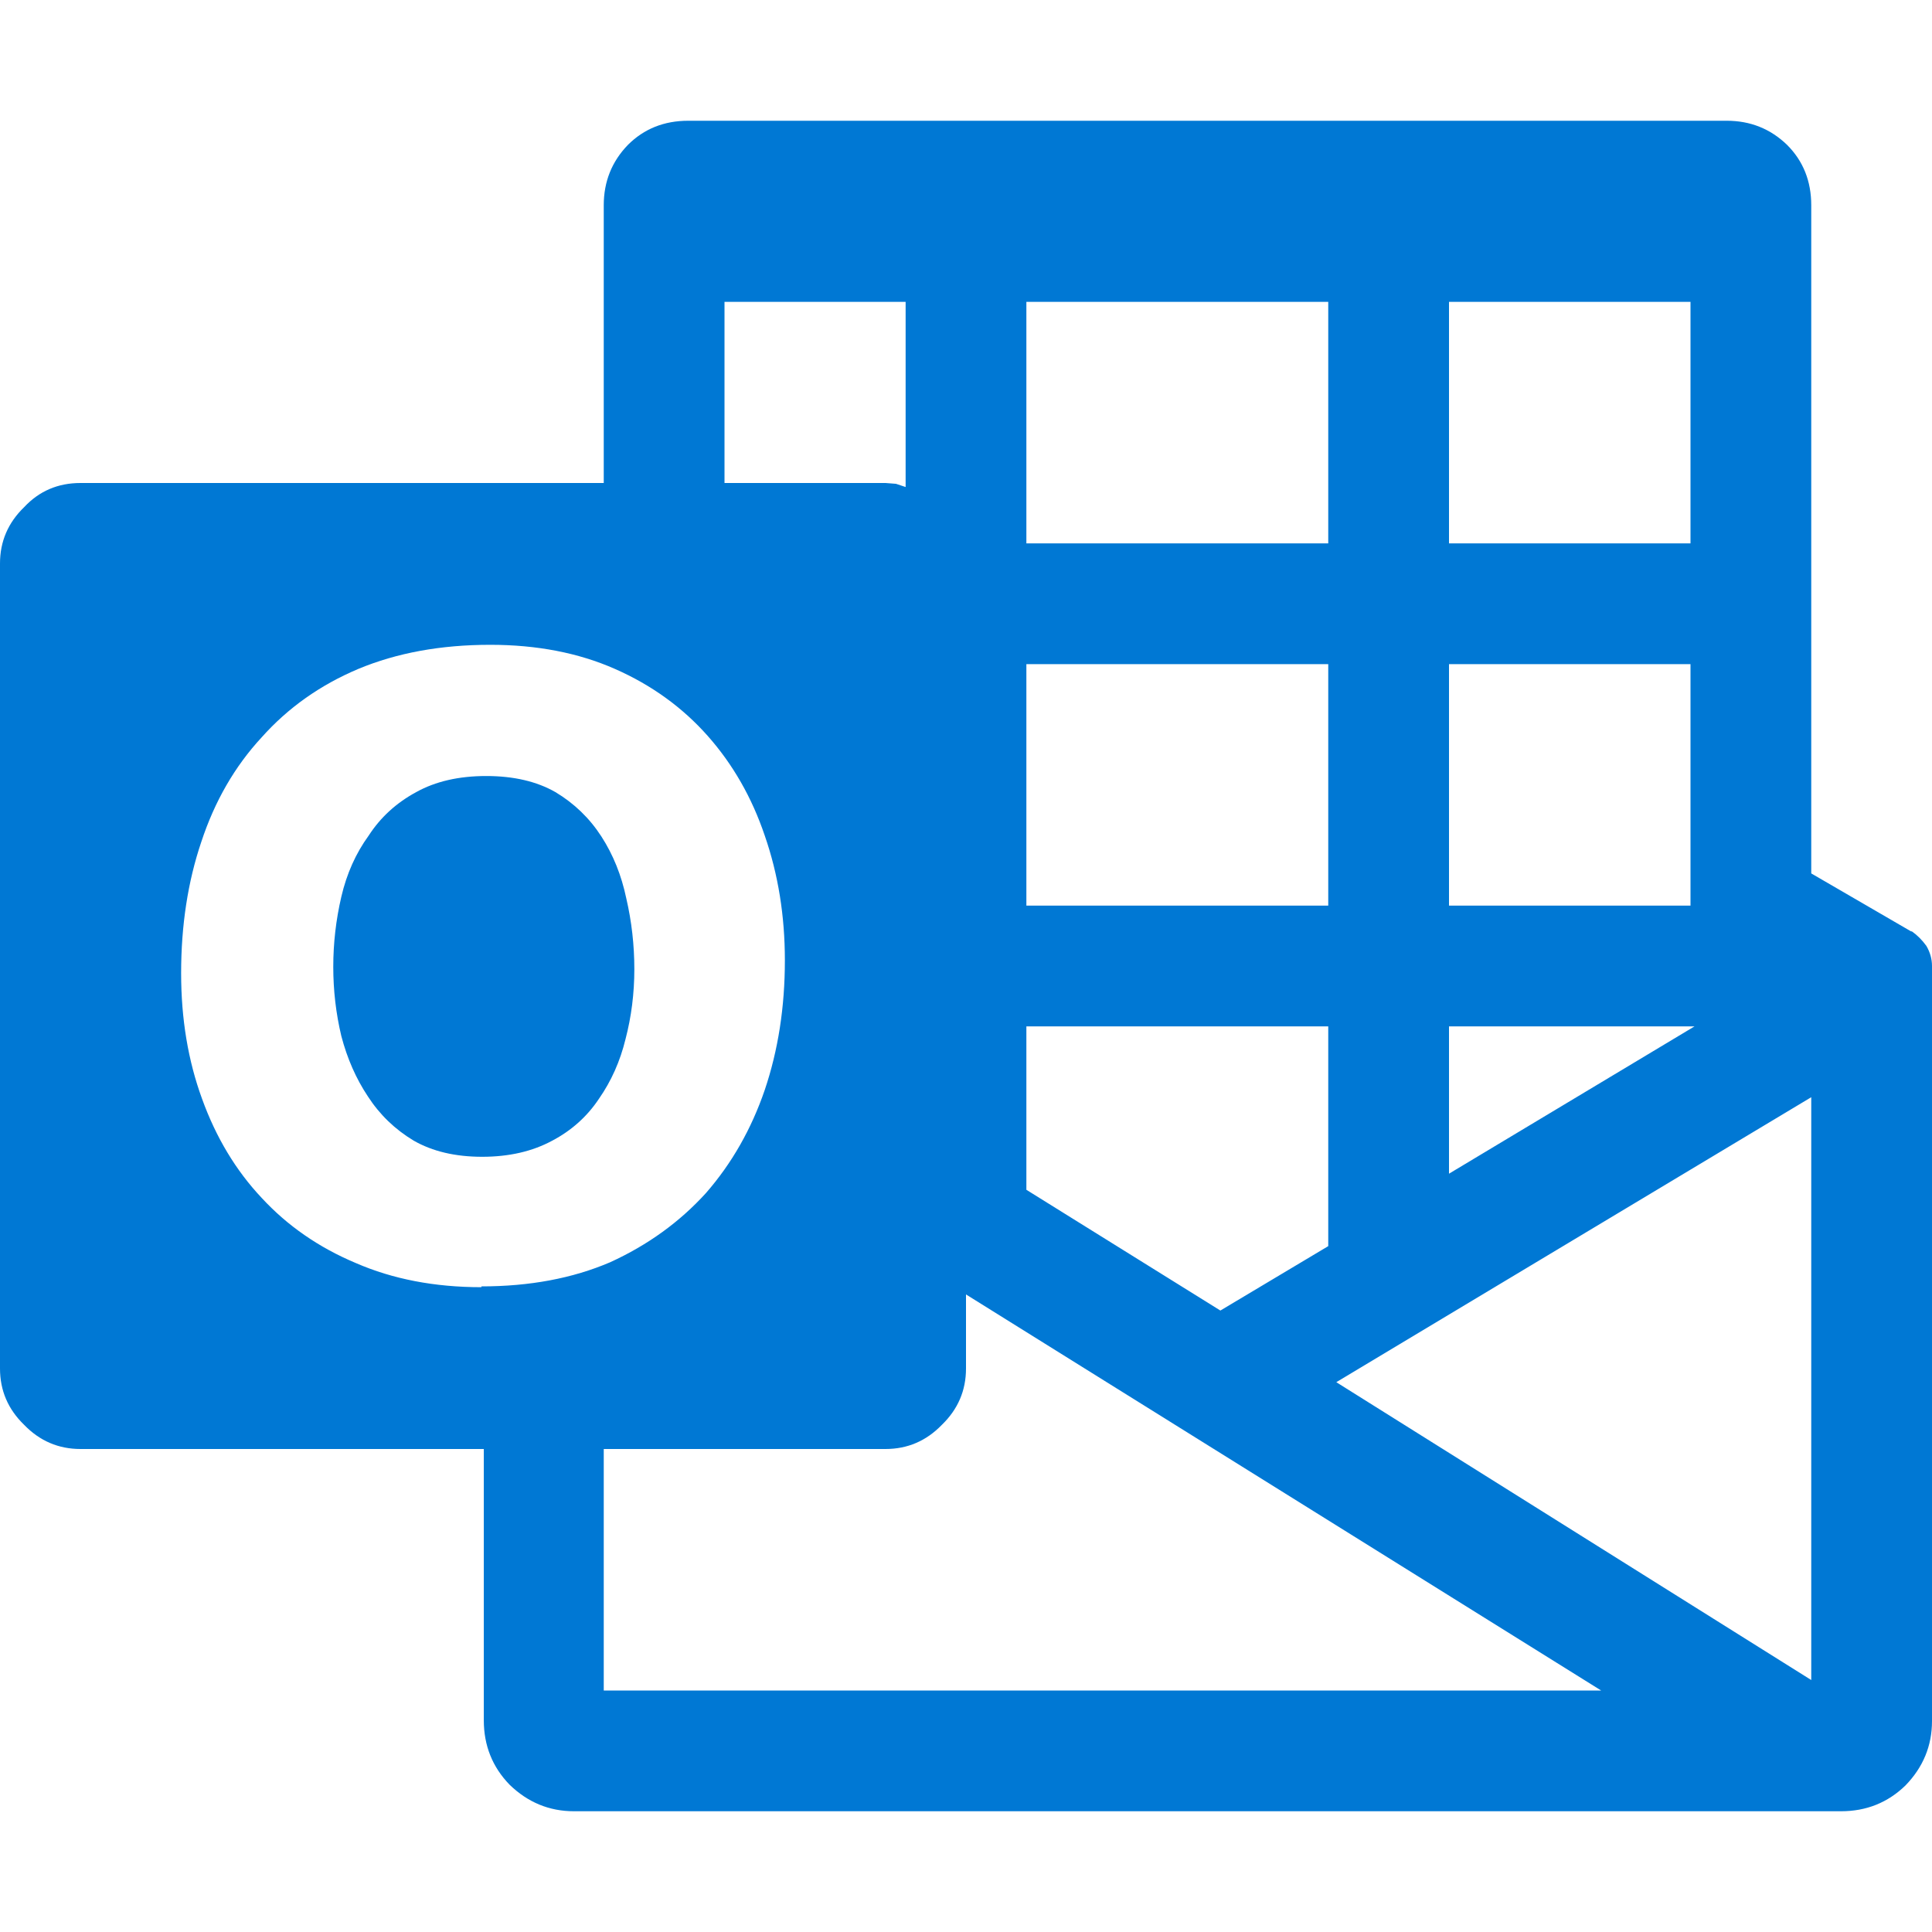
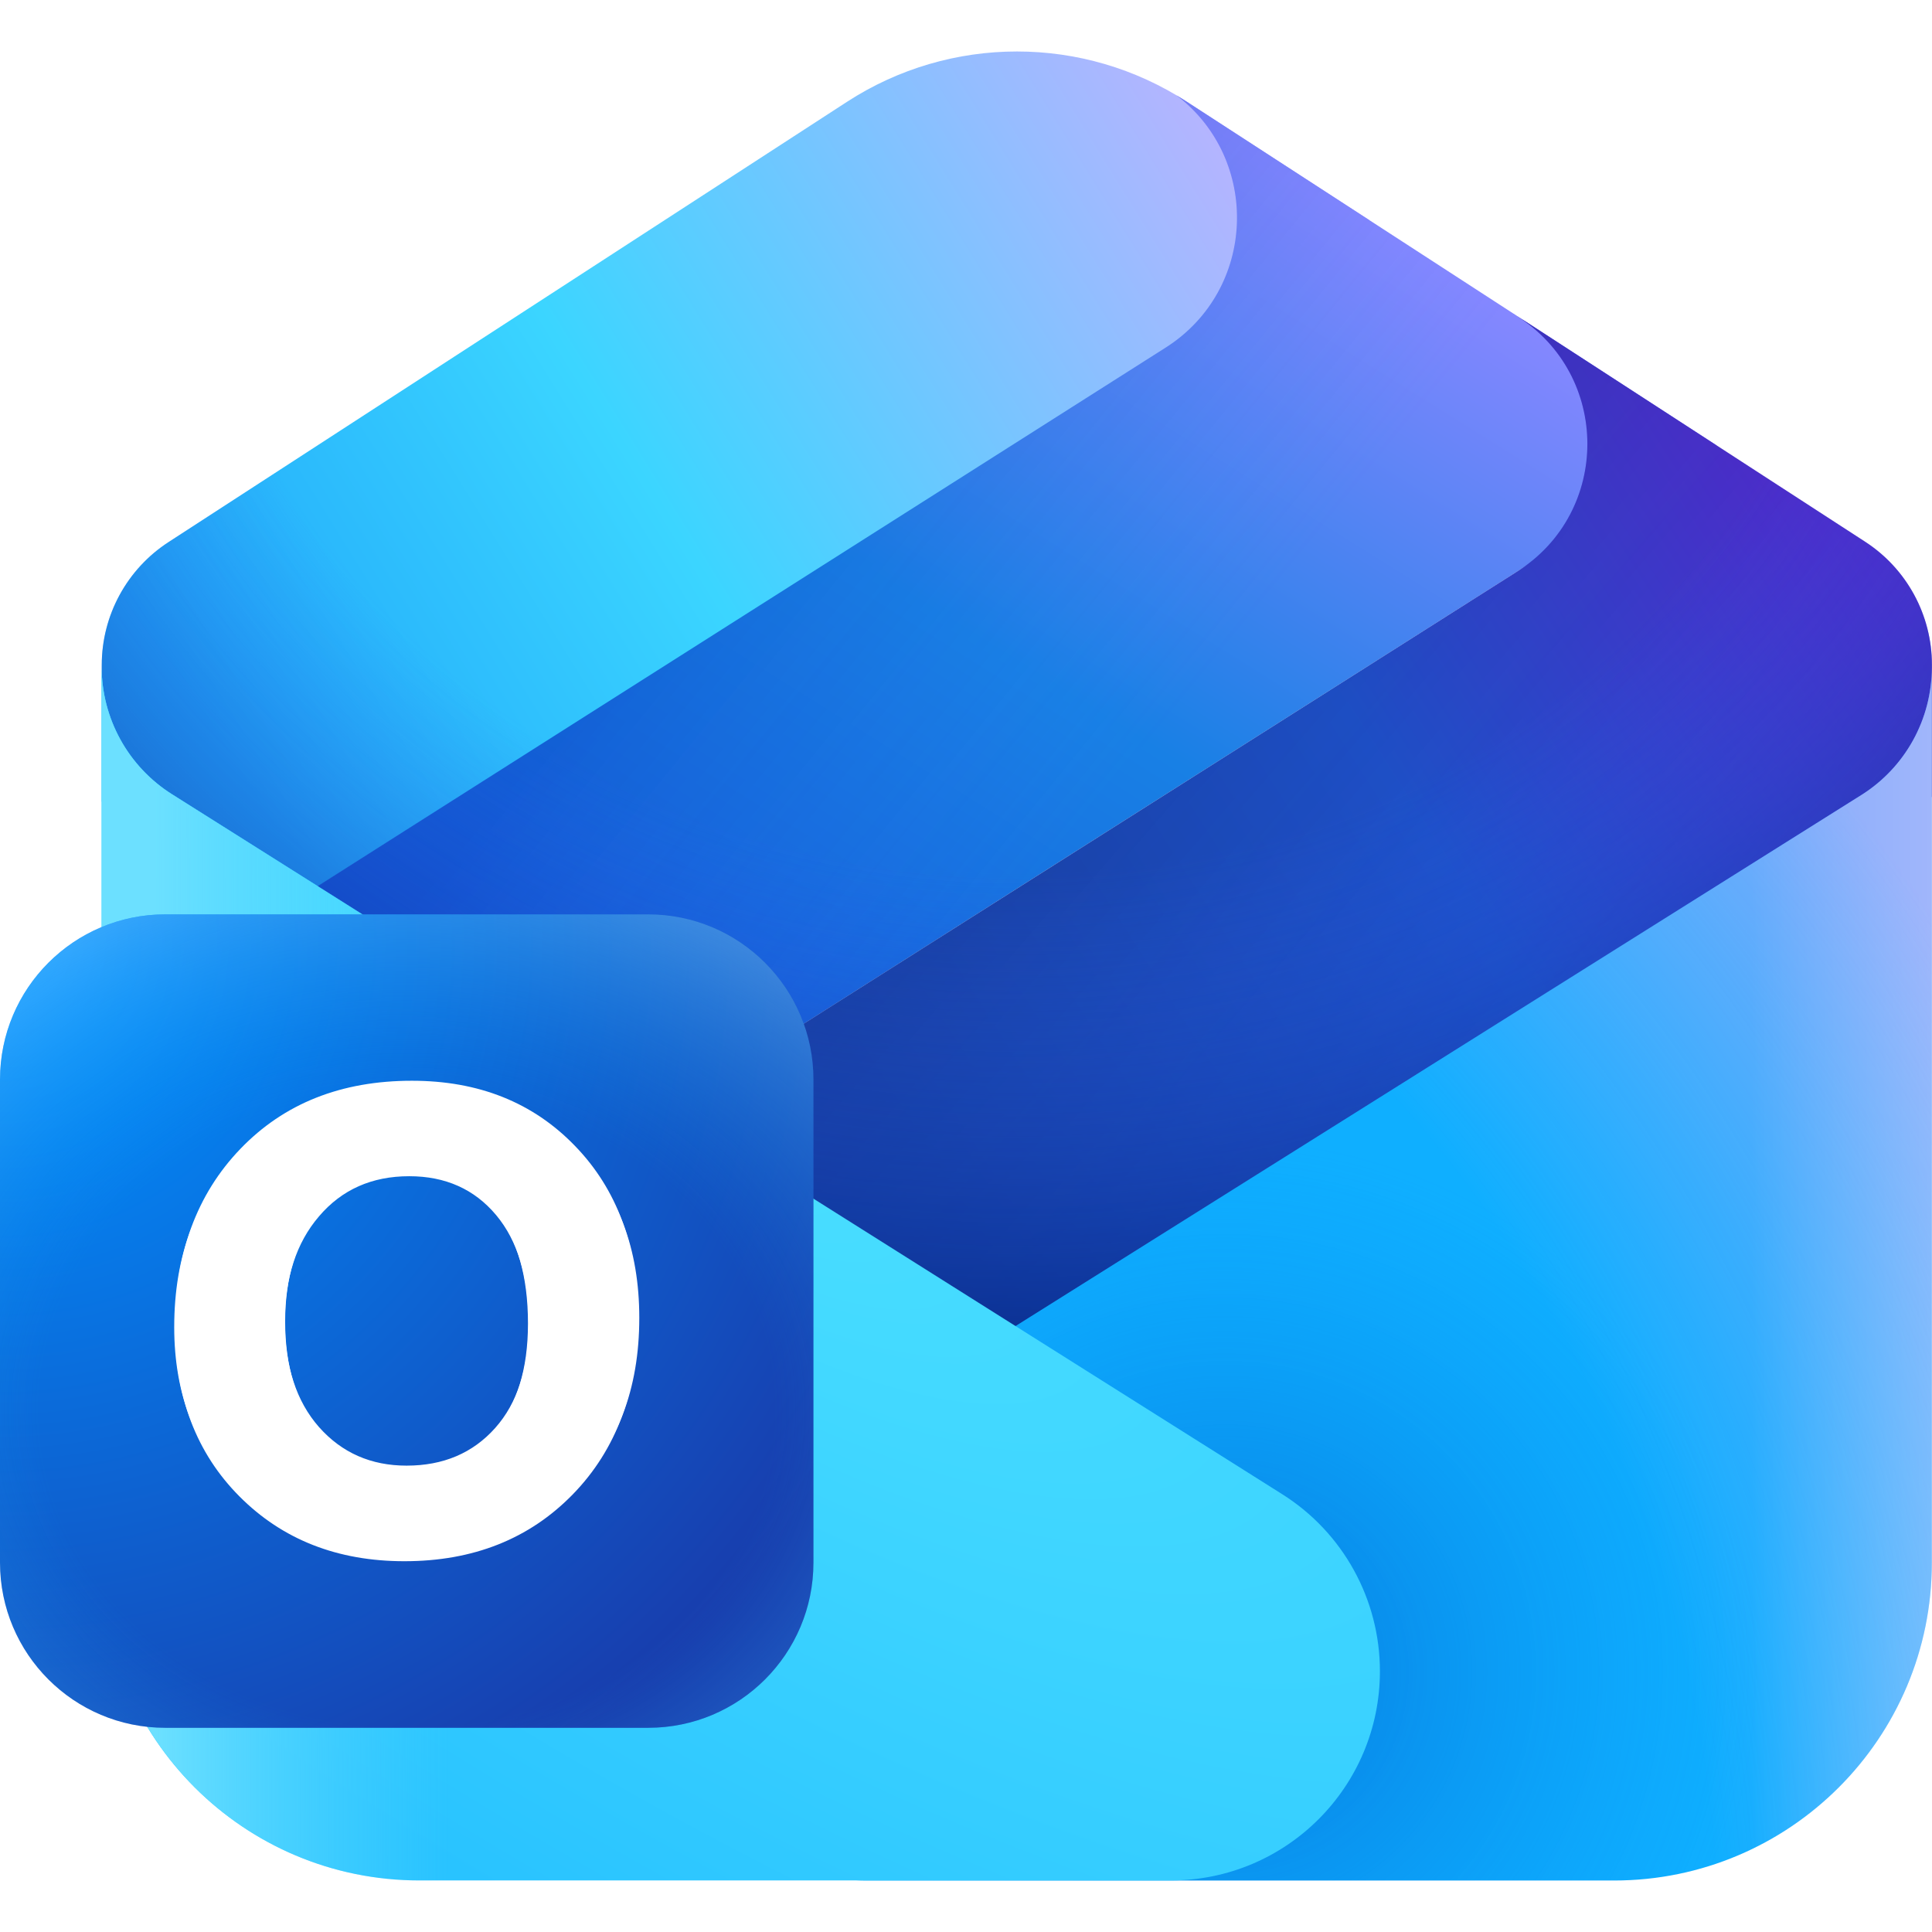
- <svg xmlns="http://www.w3.org/2000/svg" fill="#0078D4" role="img" viewBox="0 0 24 24">
-   <path d="M7.88 12.04q0 .45-.11.87-.1.41-.33.74-.22.33-.58.52-.37.2-.87.2t-.85-.2q-.35-.21-.57-.55-.22-.33-.33-.75-.1-.42-.1-.86t.1-.87q.1-.43.34-.76.22-.34.59-.54.36-.2.87-.2t.86.2q.35.21.57.55.22.34.31.77.1.43.1.88zM24 12v9.38q0 .46-.33.8-.33.32-.8.32H7.13q-.46 0-.8-.33-.32-.33-.32-.8V18H1q-.41 0-.7-.3-.3-.29-.3-.7V7q0-.41.3-.7Q.58 6 1 6h6.5V2.55q0-.44.3-.75.3-.3.75-.3h12.9q.44 0 .75.3.3.3.3.75V10.85l1.24.72h.01q.1.07.18.18.07.12.07.25zm-6-8.25v3h3v-3zm0 4.5v3h3v-3zm0 4.5v1.83l3.05-1.83zm-5.25-9v3h3.75v-3zm0 4.5v3h3.75v-3zm0 4.5v2.03l2.41 1.5 1.34-.8v-2.73zM9 3.75V6h2l.13.01.12.04v-2.3zM5.98 15.98q.9 0 1.6-.3.7-.32 1.19-.86.48-.55.73-1.28.25-.74.25-1.61 0-.83-.25-1.55-.24-.71-.71-1.24t-1.15-.83q-.68-.3-1.55-.3-.92 0-1.64.3-.71.3-1.2.85-.5.54-.75 1.3-.25.74-.25 1.63 0 .85.26 1.56.26.72.74 1.23.48.52 1.17.81.69.3 1.56.3zM7.5 21h12.39L12 16.08V17q0 .41-.3.7-.29.3-.7.3H7.5zm15-.13v-7.24l-5.9 3.54Z" />
+ <svg xmlns="http://www.w3.org/2000/svg" height="128" width="128" version="1.1" viewBox="60 90.4 570.02 539.67">
+   <defs>
+     <linearGradient id="linear0" gradientUnits="userSpaceOnUse" x1="9.989" y1="22.365" x2="30.932" y2="9.375" gradientTransform="matrix(15,0,0,15,0,0)">
+       <stop offset="0" style="stop-color:rgb(12.549%,65.49%,98.039%);stop-opacity:1;" />
+       <stop offset="0.4" style="stop-color:rgb(23.137%,83.529%,100%);stop-opacity:1;" />
+       <stop offset="1" style="stop-color:rgb(76.863%,69.02%,100%);stop-opacity:1;" />
+     </linearGradient>
+     <linearGradient id="linear1" gradientUnits="userSpaceOnUse" x1="17.197" y1="26.794" x2="28.856" y2="8.126" gradientTransform="matrix(15,0,0,15,0,0)">
+       <stop offset="0" style="stop-color:rgb(8.627%,35.294%,85.098%);stop-opacity:1;" />
+       <stop offset="0.501" style="stop-color:rgb(9.412%,50.196%,89.804%);stop-opacity:1;" />
+       <stop offset="1" style="stop-color:rgb(52.157%,52.941%,100%);stop-opacity:1;" />
+     </linearGradient>
+     <linearGradient id="linear2" gradientUnits="userSpaceOnUse" x1="25.701" y1="27.048" x2="12.756" y2="16.501" gradientTransform="matrix(15,0,0,15,0,0)">
+       <stop offset="0.237" style="stop-color:rgb(26.667%,54.118%,100%);stop-opacity:0;" />
+       <stop offset="0.792" style="stop-color:rgb(0%,19.608%,69.412%);stop-opacity:0.2;" />
+     </linearGradient>
+     <linearGradient id="linear3" gradientUnits="userSpaceOnUse" x1="24.053" y1="31.11" x2="44.51" y2="18.018" gradientTransform="matrix(15,0,0,15,0,0)">
+       <stop offset="0" style="stop-color:rgb(10.196%,26.275%,65.098%);stop-opacity:1;" />
+       <stop offset="0.492" style="stop-color:rgb(12.549%,32.157%,79.608%);stop-opacity:1;" />
+       <stop offset="1" style="stop-color:rgb(37.255%,12.549%,79.608%);stop-opacity:1;" />
+     </linearGradient>
+     <linearGradient id="linear4" gradientUnits="userSpaceOnUse" x1="29.828" y1="30.327" x2="17.397" y2="19.571" gradientTransform="matrix(15,0,0,15,0,0)">
+       <stop offset="0" style="stop-color:rgb(0%,27.059%,72.549%);stop-opacity:0;" />
+       <stop offset="0.67" style="stop-color:rgb(5.098%,12.157%,41.176%);stop-opacity:0.2;" />
+     </linearGradient>
+     <radialGradient id="radial0" gradientUnits="userSpaceOnUse" cx="0" cy="0" fx="0" fy="0" r="1" gradientTransform="matrix(0.000000000000024802,-405.0405,438.393,0.000000000000026844,360.027,102.2682)">
+       <stop offset="0.568" style="stop-color:rgb(15.294%,37.255%,94.118%);stop-opacity:0;" />
+       <stop offset="0.992" style="stop-color:rgb(0%,12.941%,46.667%);stop-opacity:1;" />
+     </radialGradient>
+     <linearGradient id="linear5" gradientUnits="userSpaceOnUse" x1="41.998" y1="29.943" x2="23.852" y2="29.943" gradientTransform="matrix(15,0,0,15,0,0)">
+       <stop offset="0" style="stop-color:rgb(30.196%,76.863%,100%);stop-opacity:1;" />
+       <stop offset="0.196" style="stop-color:rgb(5.882%,68.627%,100%);stop-opacity:1;" />
+     </linearGradient>
+     <radialGradient id="radial1" gradientUnits="userSpaceOnUse" cx="0" cy="0" fx="0" fy="0" r="1" gradientTransform="matrix(122.7396,-122.7396,122.7396,122.7396,421.392,568.6755)">
+       <stop offset="0.259" style="stop-color:rgb(0%,37.647%,81.961%);stop-opacity:0.4;" />
+       <stop offset="0.908" style="stop-color:rgb(1.176%,51.373%,94.51%);stop-opacity:0;" />
+     </radialGradient>
+     <radialGradient id="radial2" gradientUnits="userSpaceOnUse" cx="0" cy="0" fx="0" fy="0" r="1" gradientTransform="matrix(357.407,-468.4459,423.5946,323.1871,159.471,697.08)">
+       <stop offset="0.732" style="stop-color:rgb(95.686%,65.49%,96.863%);stop-opacity:0;" />
+       <stop offset="1" style="stop-color:rgb(95.686%,65.49%,96.863%);stop-opacity:0.502;" />
+     </radialGradient>
+     <radialGradient id="radial3" gradientUnits="userSpaceOnUse" cx="0" cy="0" fx="0" fy="0" r="1" gradientTransform="matrix(-170.8609,259.7254,-674.0181,-443.4042,278.562,412.9785)">
+       <stop offset="0" style="stop-color:rgb(28.627%,87.059%,100%);stop-opacity:1;" />
+       <stop offset="0.724" style="stop-color:rgb(16.078%,76.471%,100%);stop-opacity:1;" />
+     </radialGradient>
+     <linearGradient id="linear6" gradientUnits="userSpaceOnUse" x1="3.458" y1="37.872" x2="20.929" y2="37.86" gradientTransform="matrix(15,0,0,15,0,0)">
+       <stop offset="0.206" style="stop-color:rgb(42.353%,87.843%,100%);stop-opacity:1;" />
+       <stop offset="0.535" style="stop-color:rgb(31.373%,83.529%,100%);stop-opacity:0;" />
+     </linearGradient>
+     <radialGradient id="radial4" gradientUnits="userSpaceOnUse" cx="0" cy="0" fx="0" fy="0" r="1" gradientTransform="matrix(215.7672,230.7691,-230.7691,215.7672,59.14365,354.231)">
+       <stop offset="0.039" style="stop-color:rgb(0%,56.863%,100%);stop-opacity:1;" />
+       <stop offset="0.919" style="stop-color:rgb(9.412%,23.922%,67.843%);stop-opacity:1;" />
+     </radialGradient>
+     <radialGradient id="radial5" gradientUnits="userSpaceOnUse" cx="0" cy="0" fx="0" fy="0" r="1" gradientTransform="matrix(0.000000000000010287,168,-193.782,0.000000000000011866,180,491.1585)">
+       <stop offset="0.558" style="stop-color:rgb(5.882%,64.706%,96.863%);stop-opacity:0;" />
+       <stop offset="1" style="stop-color:rgb(45.49%,77.647%,100%);stop-opacity:0.502;" />
+     </radialGradient>
+   </defs>
+   <g id="surface1">
+     <path style=" stroke:none;fill-rule:nonzero;fill:url(#linear0);" d="M 463.984 140.145 L 119.637 358.414 L 90.023 311.695 L 90.023 271.438 C 90.023 256.781 97.445 243.121 109.742 235.145 L 309.91 105.258 C 340.406 85.469 379.688 85.465 410.188 105.25 Z M 463.984 140.145 " />
+     <path style=" stroke:none;fill-rule:nonzero;fill:url(#linear1);" d="M 407.102 103.34 C 408.137 103.953 409.164 104.594 410.184 105.254 L 566.398 206.586 L 179.062 452.105 L 119.625 358.336 L 403.895 177.801 C 430.82 160.699 432 122.23 407.102 103.34 Z M 407.102 103.34 " />
+     <path style=" stroke:none;fill-rule:nonzero;fill:url(#linear2);" d="M 407.102 103.34 C 408.137 103.953 409.164 104.594 410.184 105.254 L 566.398 206.586 L 179.062 452.105 L 119.625 358.336 L 403.895 177.801 C 430.82 160.699 432 122.23 407.102 103.34 Z M 407.102 103.34 " />
+     <path style=" stroke:none;fill-rule:nonzero;fill:url(#linear3);" d="M 333.602 498.988 L 179.066 452.109 L 507.629 243.836 C 535.301 226.297 535.23 185.898 507.496 168.457 L 506.016 167.527 L 510.277 170.176 L 610.273 235.043 C 622.574 243.02 629.996 256.684 629.996 271.344 L 629.996 310.305 Z M 333.602 498.988 " />
+     <path style=" stroke:none;fill-rule:nonzero;fill:url(#linear4);" d="M 333.602 498.988 L 179.066 452.109 L 507.629 243.836 C 535.301 226.297 535.23 185.898 507.496 168.457 L 506.016 167.527 L 510.277 170.176 L 610.273 235.043 C 622.574 243.02 629.996 256.684 629.996 271.344 L 629.996 310.305 Z M 333.602 498.988 " />
+     <path style=" stroke:none;fill-rule:nonzero;fill:url(#radial0);" d="M 410.188 105.25 C 379.688 85.465 340.406 85.469 309.906 105.258 L 109.742 235.145 C 97.445 243.121 90.023 256.781 90.023 271.438 L 90.023 273.406 C 90.508 288.121 98.25 301.68 110.758 309.566 L 359.645 466.477 L 609.16 309.805 C 622.121 301.668 629.984 287.441 629.984 272.141 L 629.984 310.309 L 629.992 271.344 C 629.992 256.684 622.566 243.023 610.27 235.043 Z M 410.188 105.25 " />
+     <path style=" stroke:none;fill-rule:nonzero;fill:url(#linear5);" d="M 315.77 630.051 L 536.219 630.051 C 587.996 630.051 629.969 588.078 629.969 536.301 L 629.969 272.141 C 629.969 287.441 622.105 301.668 609.148 309.805 L 281.242 515.695 C 263.555 526.805 252.82 546.223 252.82 567.109 C 252.824 601.871 281.004 630.051 315.77 630.051 Z M 315.77 630.051 " />
+     <path style=" stroke:none;fill-rule:nonzero;fill:url(#radial1);" d="M 315.77 630.051 L 536.219 630.051 C 587.996 630.051 629.969 588.078 629.969 536.301 L 629.969 272.141 C 629.969 287.441 622.105 301.668 609.148 309.805 L 281.242 515.695 C 263.555 526.805 252.82 546.223 252.82 567.109 C 252.824 601.871 281.004 630.051 315.77 630.051 Z M 315.77 630.051 " />
+     <path style=" stroke:none;fill-rule:nonzero;fill:url(#radial2);" d="M 315.77 630.051 L 536.219 630.051 C 587.996 630.051 629.969 588.078 629.969 536.301 L 629.969 272.141 C 629.969 287.441 622.105 301.668 609.148 309.805 L 281.242 515.695 C 263.555 526.805 252.82 546.223 252.82 567.109 C 252.824 601.871 281.004 630.051 315.77 630.051 Z M 315.77 630.051 " />
+     <path style=" stroke:none;fill-rule:nonzero;fill:url(#radial3);" d="M 405.402 630.035 L 183.738 630.035 C 131.961 630.035 89.988 588.062 89.988 536.285 L 89.988 271.945 C 89.988 287.219 97.824 301.422 110.742 309.566 L 438.324 516.086 C 456.258 527.391 467.133 547.113 467.133 568.312 C 467.129 602.402 439.492 630.035 405.402 630.035 Z M 405.402 630.035 " />
+     <path style=" stroke:none;fill-rule:nonzero;fill:url(#linear6);" d="M 405.402 630.035 L 183.738 630.035 C 131.961 630.035 89.988 588.062 89.988 536.285 L 89.988 271.945 C 89.988 287.219 97.824 301.422 110.742 309.566 L 438.324 516.086 C 456.258 527.391 467.133 547.113 467.133 568.312 C 467.129 602.402 439.492 630.035 405.402 630.035 Z M 405.402 630.035 " />
+     <path style=" stroke:none;fill-rule:nonzero;fill:url(#radial4);" d="M 108.75 345 L 251.25 345 C 278.176 345 300 366.824 300 393.75 L 300 536.25 C 300 563.176 278.176 585 251.25 585 L 108.75 585 C 81.824 585 60 563.176 60 536.25 L 60 393.75 C 60 366.824 81.824 345 108.75 345 Z M 108.75 345 " />
+     <path style=" stroke:none;fill-rule:nonzero;fill:url(#radial5);" d="M 108.75 345 L 251.25 345 C 278.176 345 300 366.824 300 393.75 L 300 536.25 C 300 563.176 278.176 585 251.25 585 L 108.75 585 C 81.824 585 60 563.176 60 536.25 L 60 393.75 C 60 366.824 81.824 345 108.75 345 Z M 108.75 345 " />
+     <path style=" stroke:none;fill-rule:nonzero;fill:rgb(100%,100%,100%);fill-opacity:1;" d="M 179.387 534 C 159.539 534 143.25 527.789 130.512 515.375 C 117.773 502.961 111.402 486.758 111.402 466.77 C 111.402 445.66 117.867 428.59 130.797 415.551 C 143.73 402.516 160.66 396 181.594 396 C 201.375 396 217.473 402.238 229.891 414.715 C 242.375 427.191 248.617 443.645 248.617 464.066 C 248.617 485.051 242.148 501.965 229.219 514.816 C 216.352 527.605 199.742 534 179.387 534 Z M 179.961 507.648 C 190.777 507.648 199.484 503.953 206.078 496.566 C 212.672 489.18 215.969 478.902 215.969 465.742 C 215.969 452.023 212.766 441.348 206.367 433.711 C 199.965 426.074 191.418 422.258 180.73 422.258 C 169.719 422.258 160.852 426.199 154.133 434.082 C 147.41 441.906 144.051 452.273 144.051 465.184 C 144.051 478.285 147.41 488.652 154.133 496.285 C 160.852 503.859 169.461 507.648 179.961 507.648 Z M 179.961 507.648 " />
+     <path style=" stroke:none;fill-rule:nonzero;fill:rgb(100%,100%,100%);fill-opacity:1;" d="M 179.332 535.848 C 159.562 535.848 143.332 529.473 130.641 516.719 C 117.953 503.965 111.605 487.32 111.605 466.789 C 111.605 445.105 118.047 427.57 130.93 414.18 C 143.812 400.785 160.68 394.09 181.531 394.09 C 201.234 394.09 217.273 400.5 229.645 413.316 C 242.082 426.137 248.297 443.035 248.297 464.016 C 248.297 485.566 241.855 502.945 228.977 516.145 C 216.156 529.281 199.609 535.848 179.332 535.848 Z M 179.902 508.781 C 190.68 508.781 199.355 504.984 205.922 497.398 C 212.492 489.809 215.773 479.254 215.773 465.734 C 215.773 451.641 212.586 440.676 206.211 432.832 C 199.832 424.988 191.32 421.066 180.672 421.066 C 169.699 421.066 160.867 425.113 154.172 433.215 C 147.477 441.246 144.129 451.898 144.129 465.16 C 144.129 478.617 147.477 489.266 154.172 497.109 C 160.867 504.891 169.445 508.781 179.902 508.781 Z M 179.902 508.781 " />
+   </g>
</svg>
